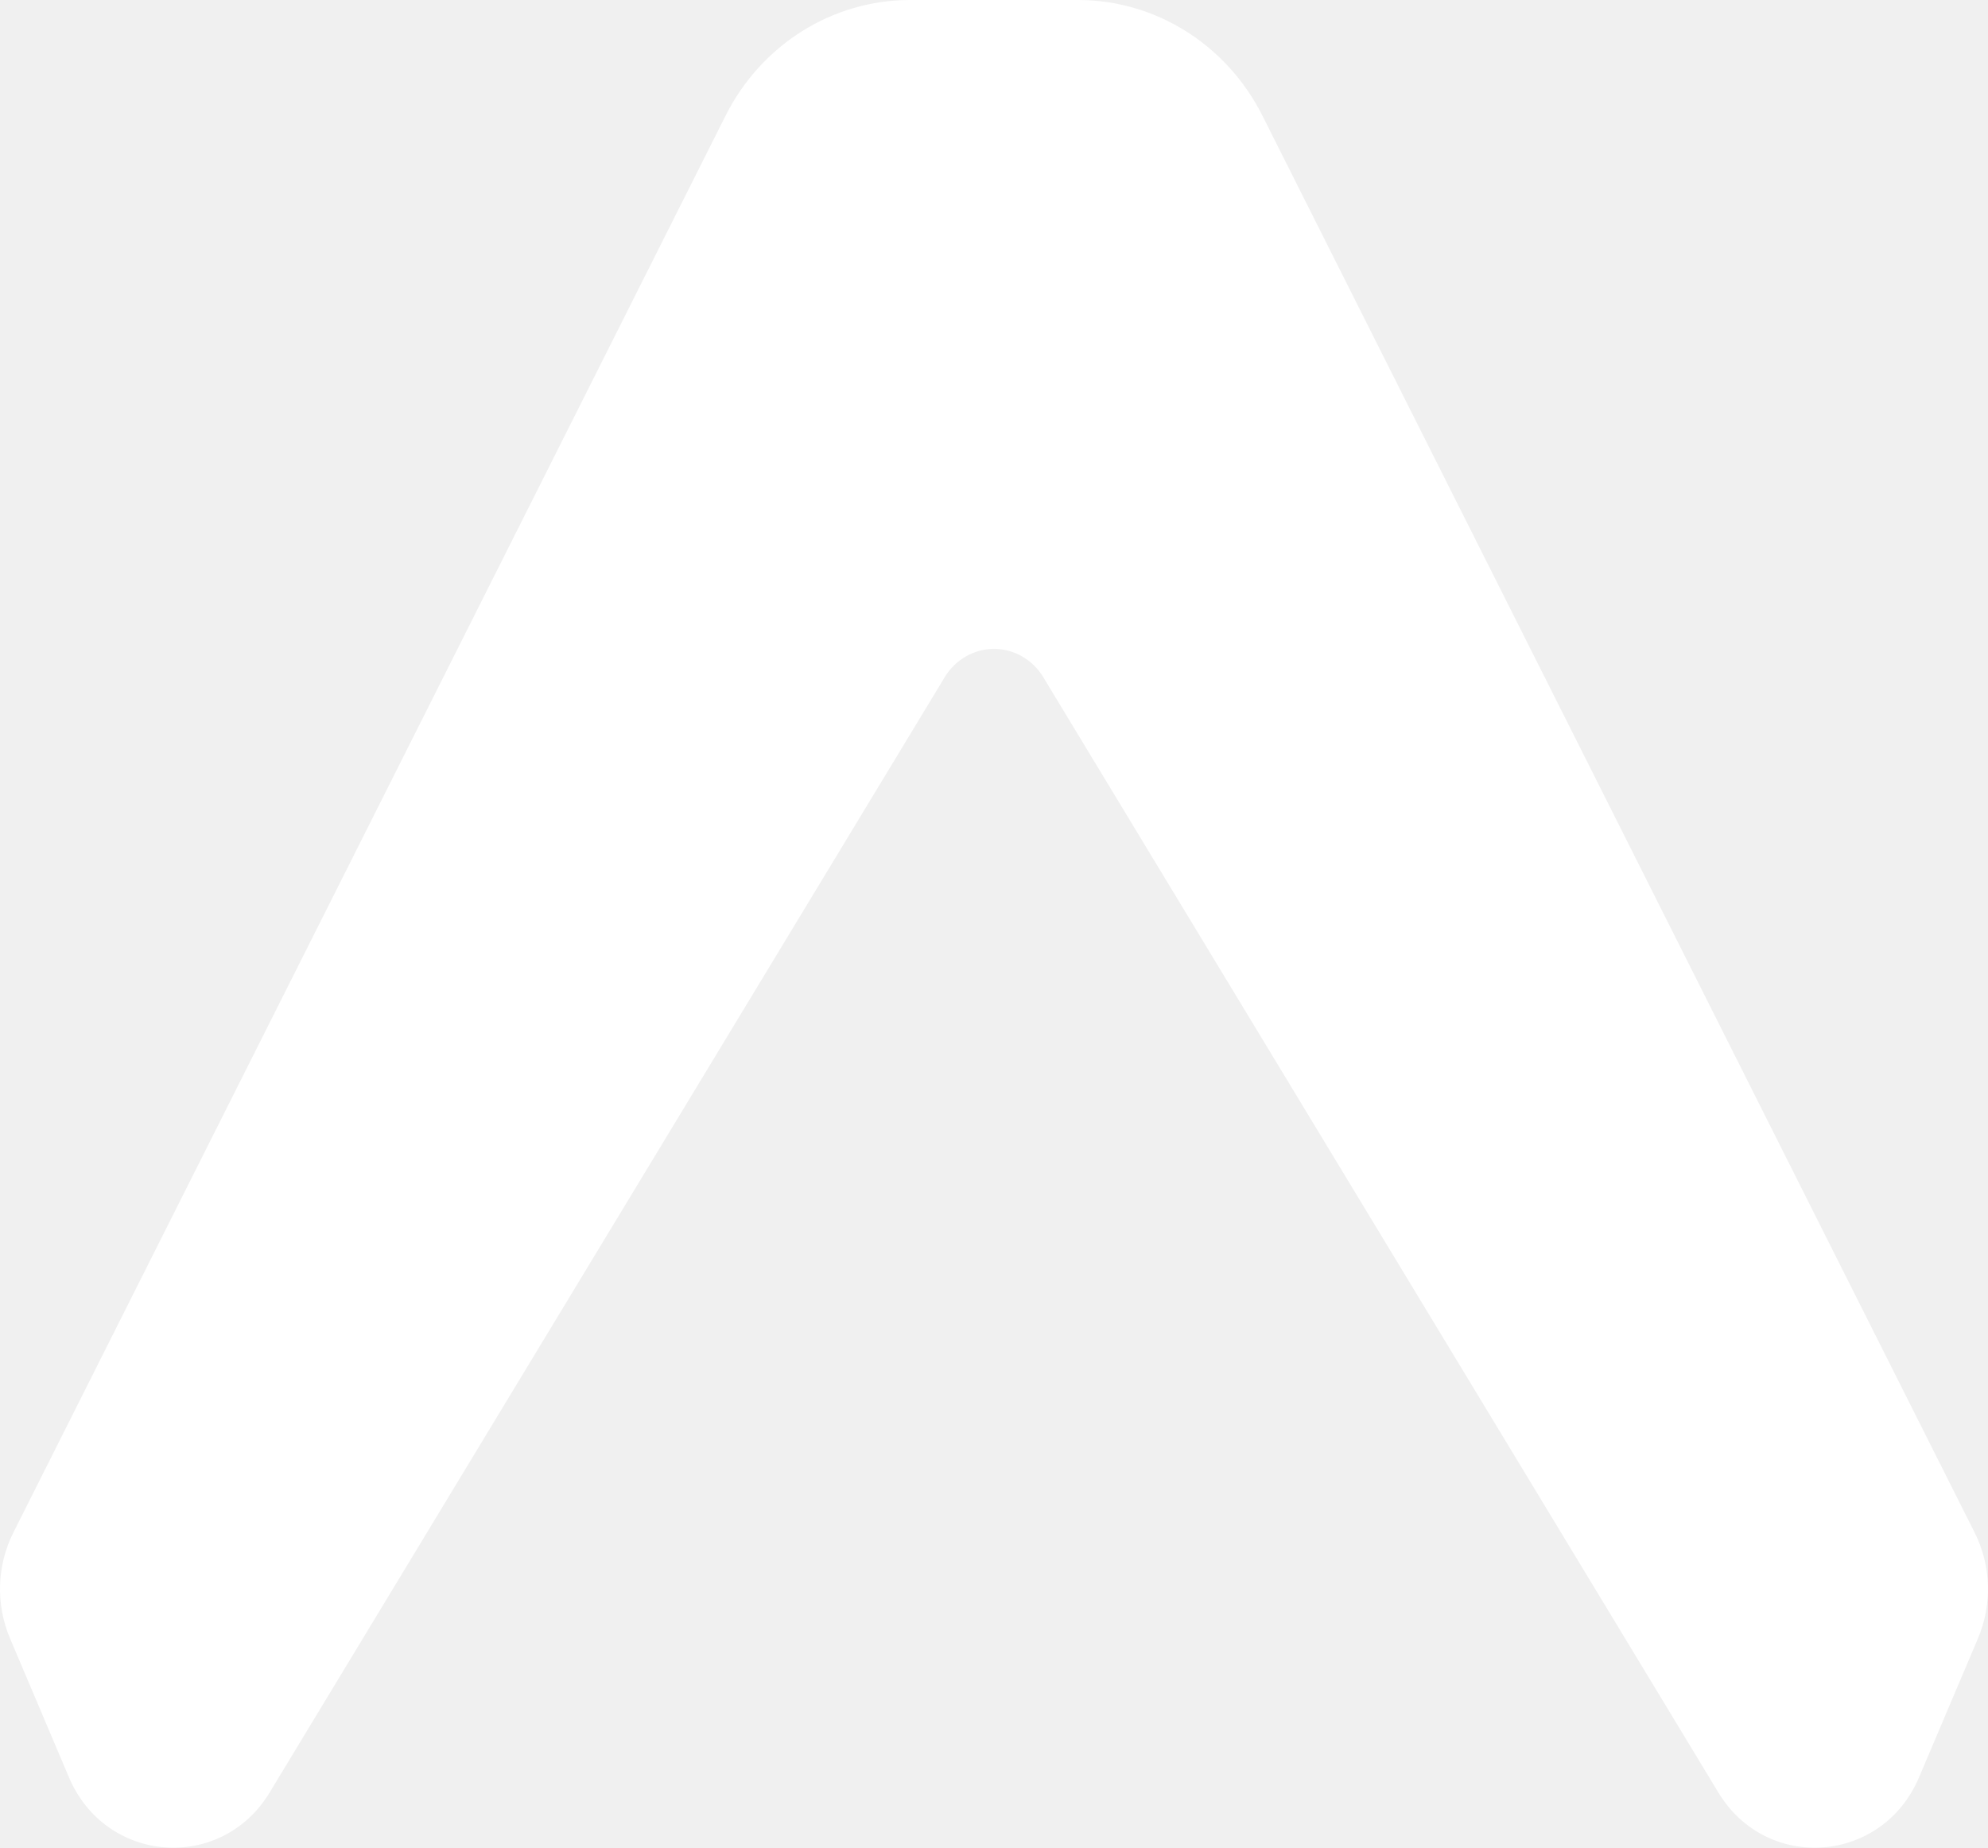
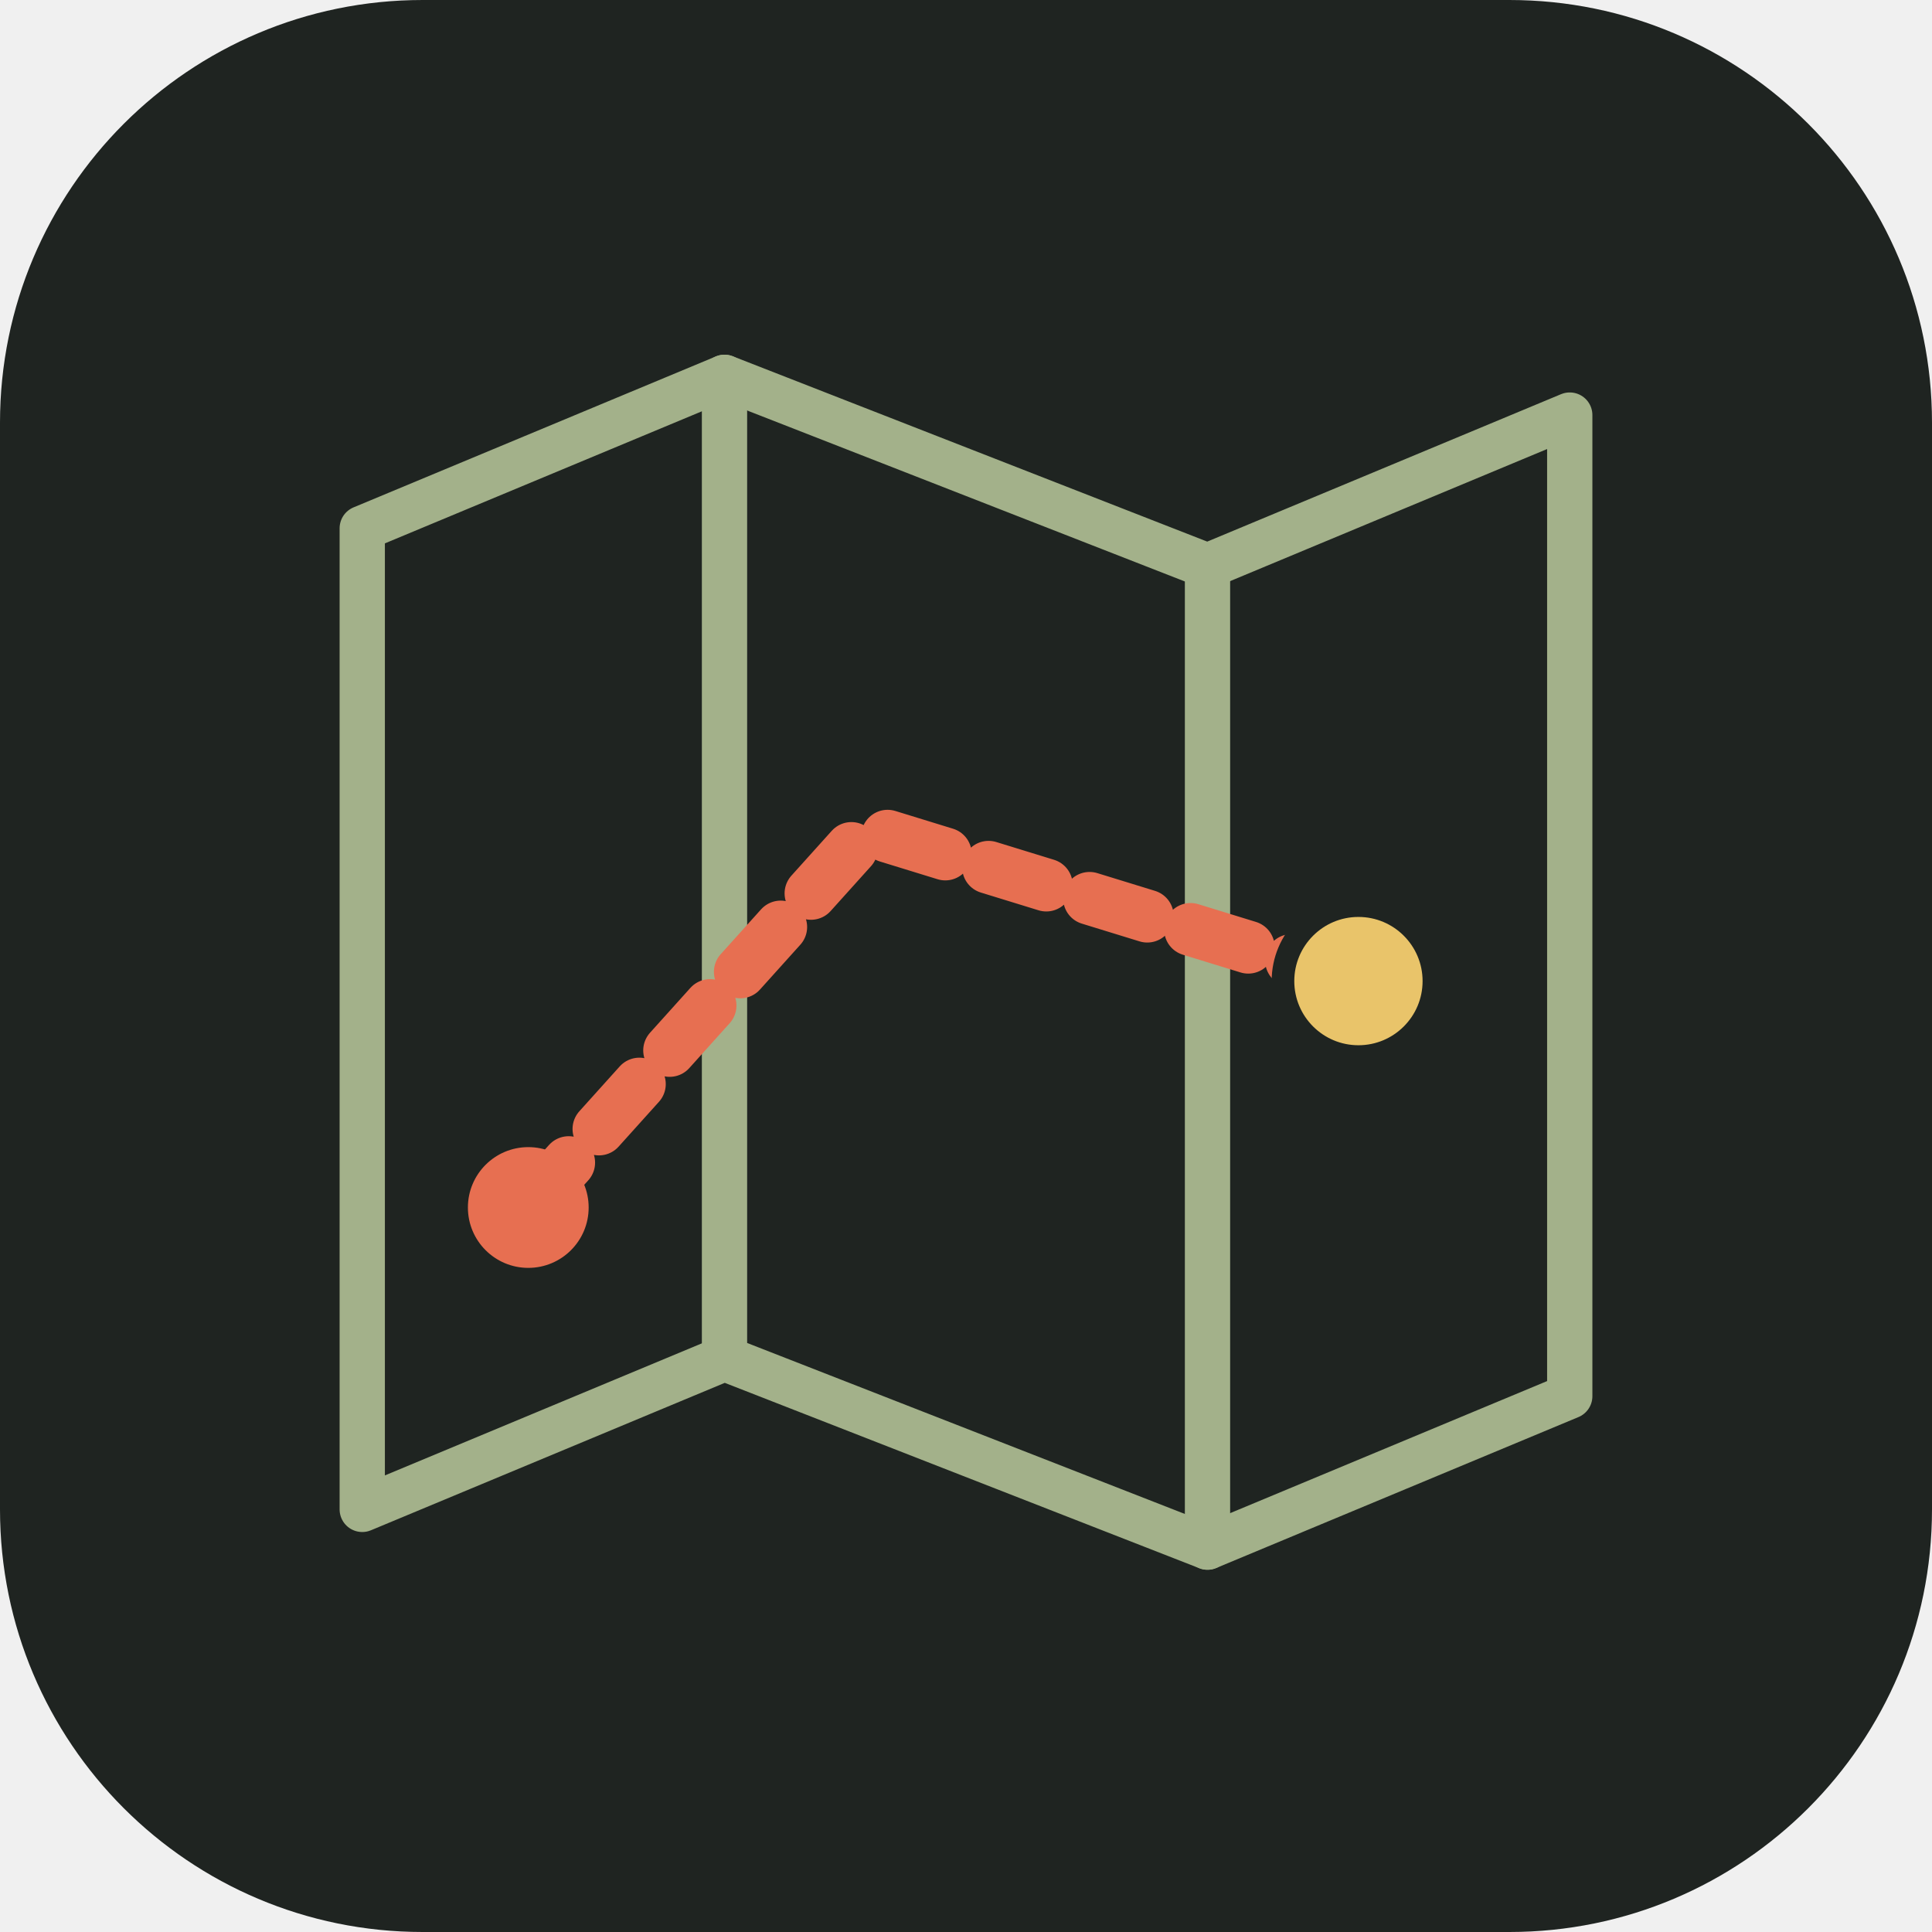
- <svg xmlns="http://www.w3.org/2000/svg" width="652" height="606" viewBox="0 0 652 606" fill="none">
-   <path d="M353.554 0H298.446C273.006 0 249.684 14.635 237.962 37.954L4.38 502.646C-1.043 513.435 -1.451 526.178 3.272 537.313L22.612 582.918C34.648 611.297 72.54 614.156 88.441 587.885L309.863 222.063C313.34 216.317 319.439 212.826 326 212.826C332.561 212.826 338.659 216.317 342.137 222.063L563.559 587.885C579.46 614.156 617.352 611.297 629.388 582.918L648.728 537.313C653.451 526.178 653.043 513.435 647.62 502.646L414.038 37.954C402.316 14.635 378.994 0 353.554 0Z" fill="white" />
+ <svg xmlns="http://www.w3.org/2000/svg" viewBox="0 0 512 512" width="100%" height="100%">
+   <rect width="512" height="512" rx="112" fill="#1F2421" />
+   <g stroke="#A3B18A" stroke-width="12" stroke-linecap="round" stroke-linejoin="round" fill="none">
+     <path d="M 96 140 L 192 100 L 320 150 L 416 110 V 370 L 320 410 L 192 360 L 96 400 Z" />
+     <path d="M 192 100 V 360" />
+     <path d="M 320 150 V 410" />
+   </g>
+   <path d="M 140 320 L 230 220 L 360 260" fill="none" stroke="#E76F51" stroke-width="14" stroke-dasharray="16 12" stroke-linecap="round" stroke-linejoin="round" />
+   <circle cx="140" cy="320" r="16" fill="#E76F51" />
+   <circle cx="360" cy="260" r="20" fill="#E9C46A" stroke="#1F2421" stroke-width="6" />
</svg>
